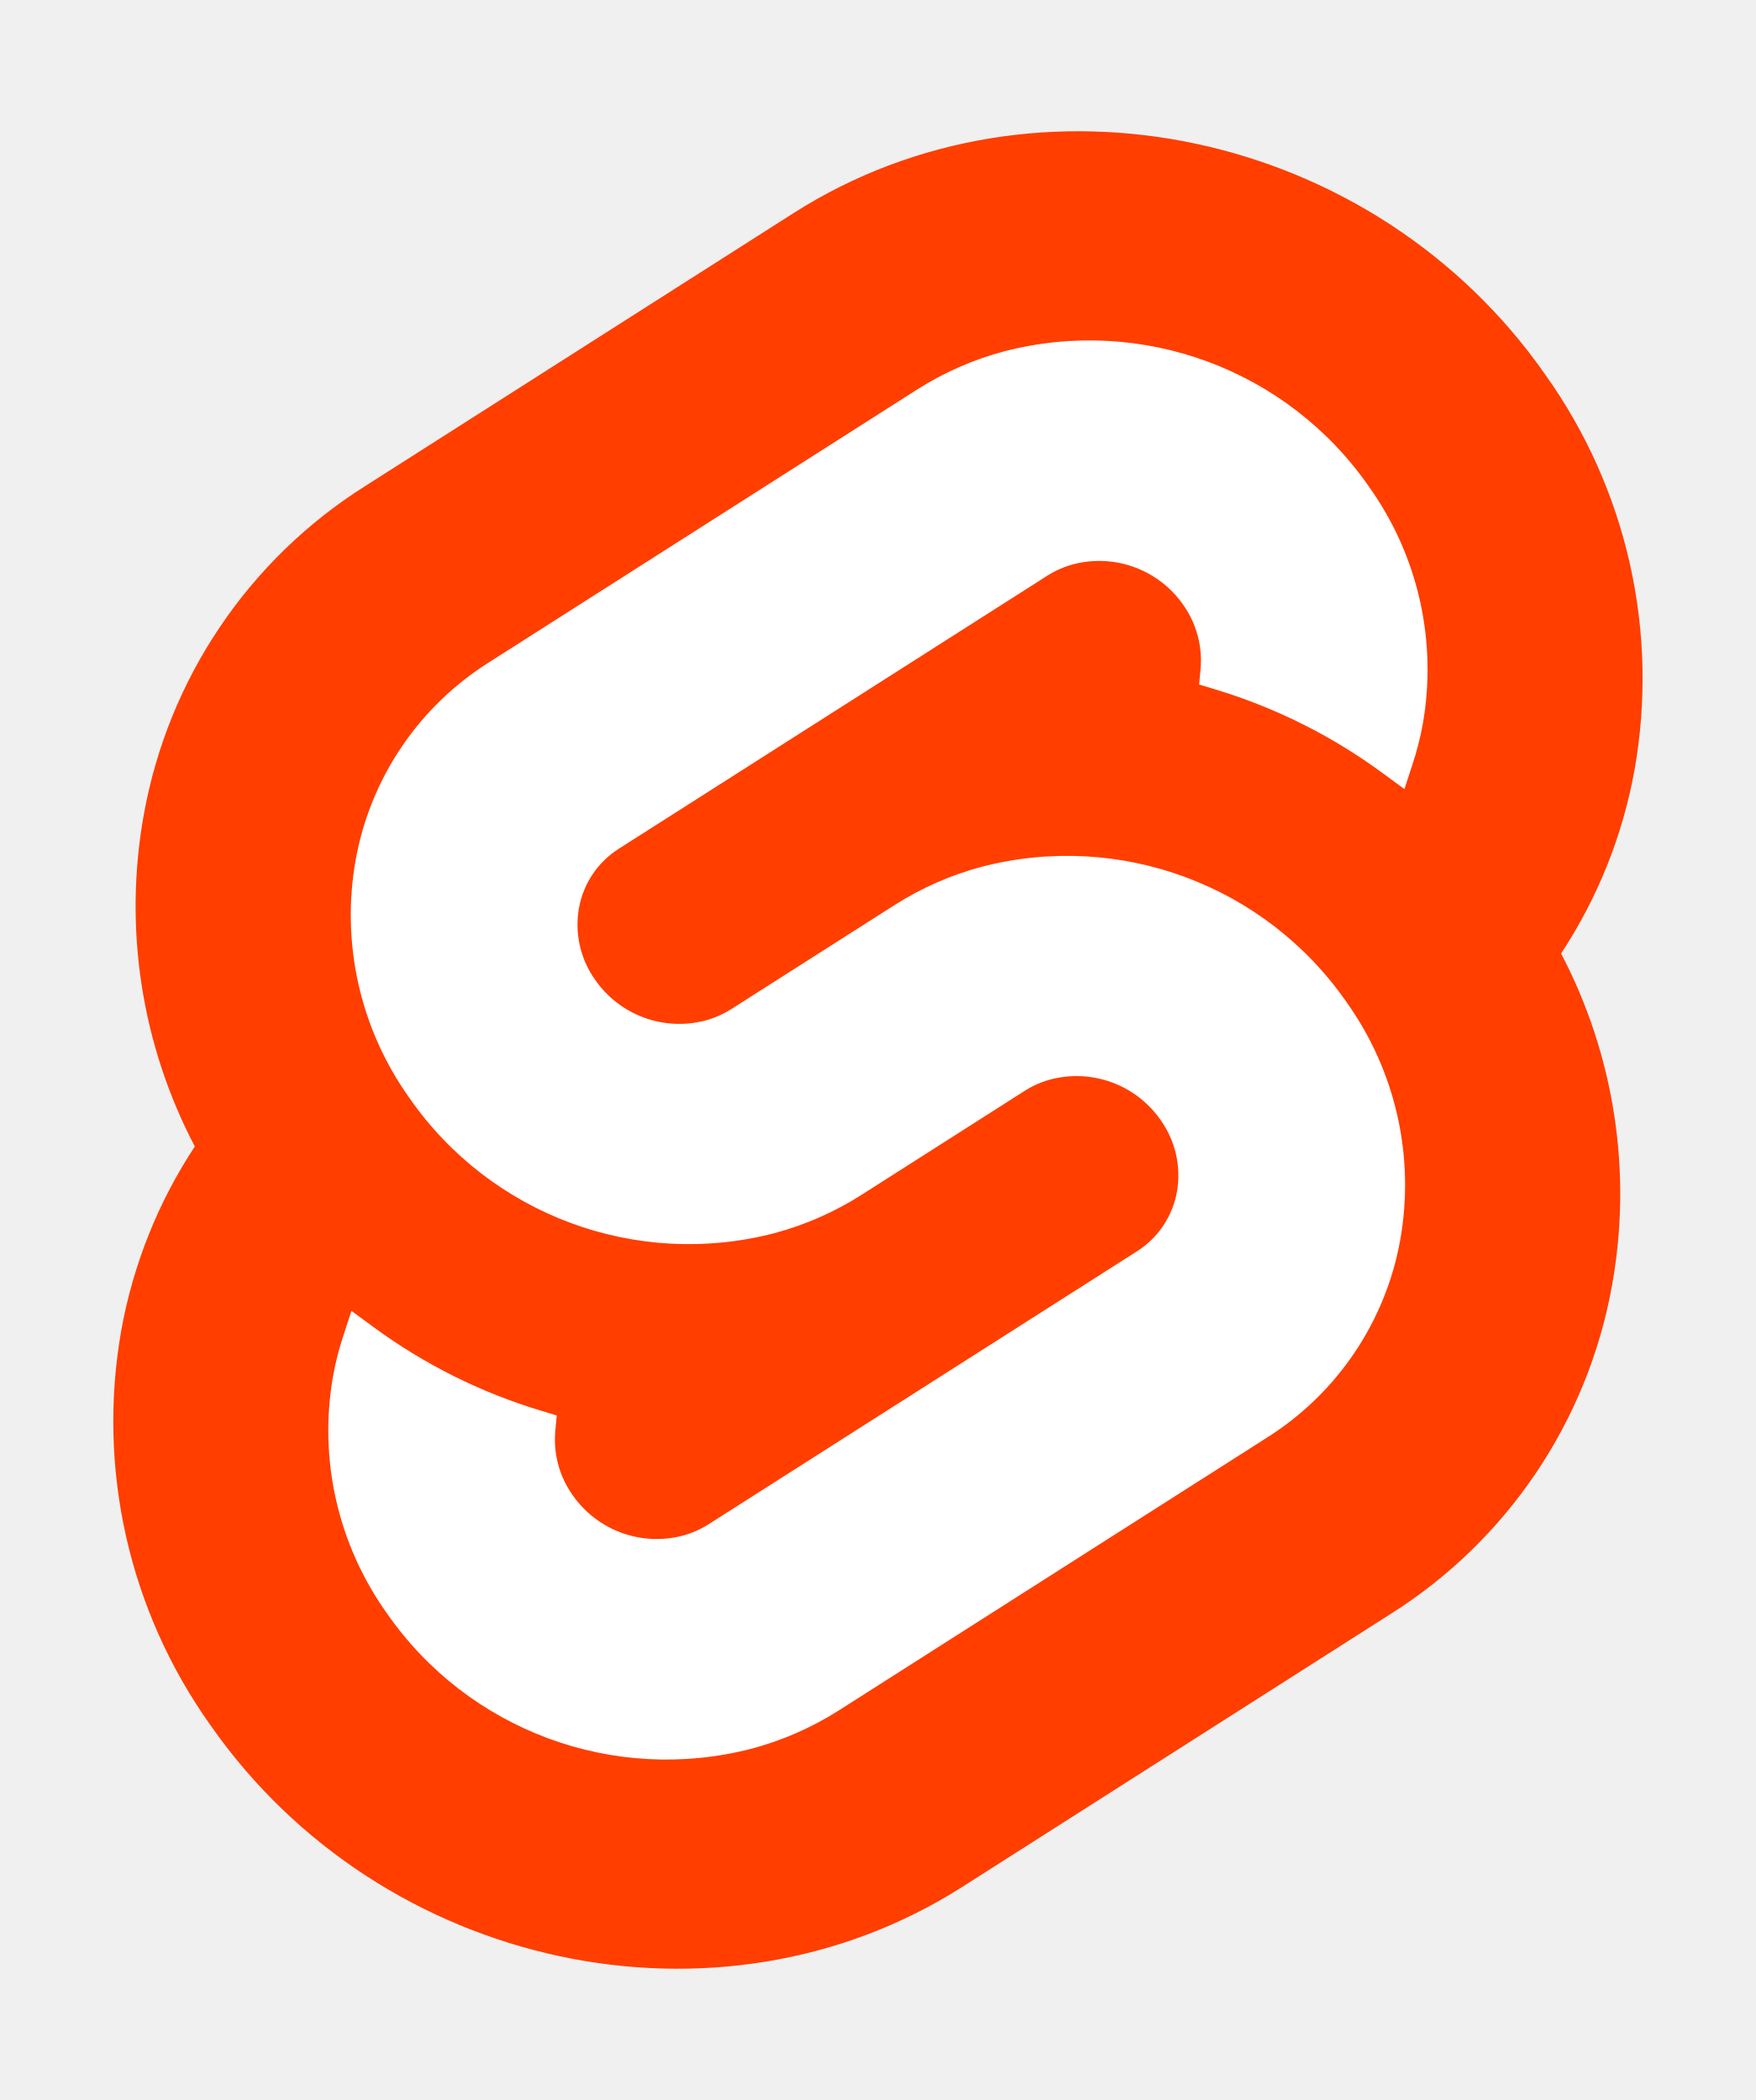
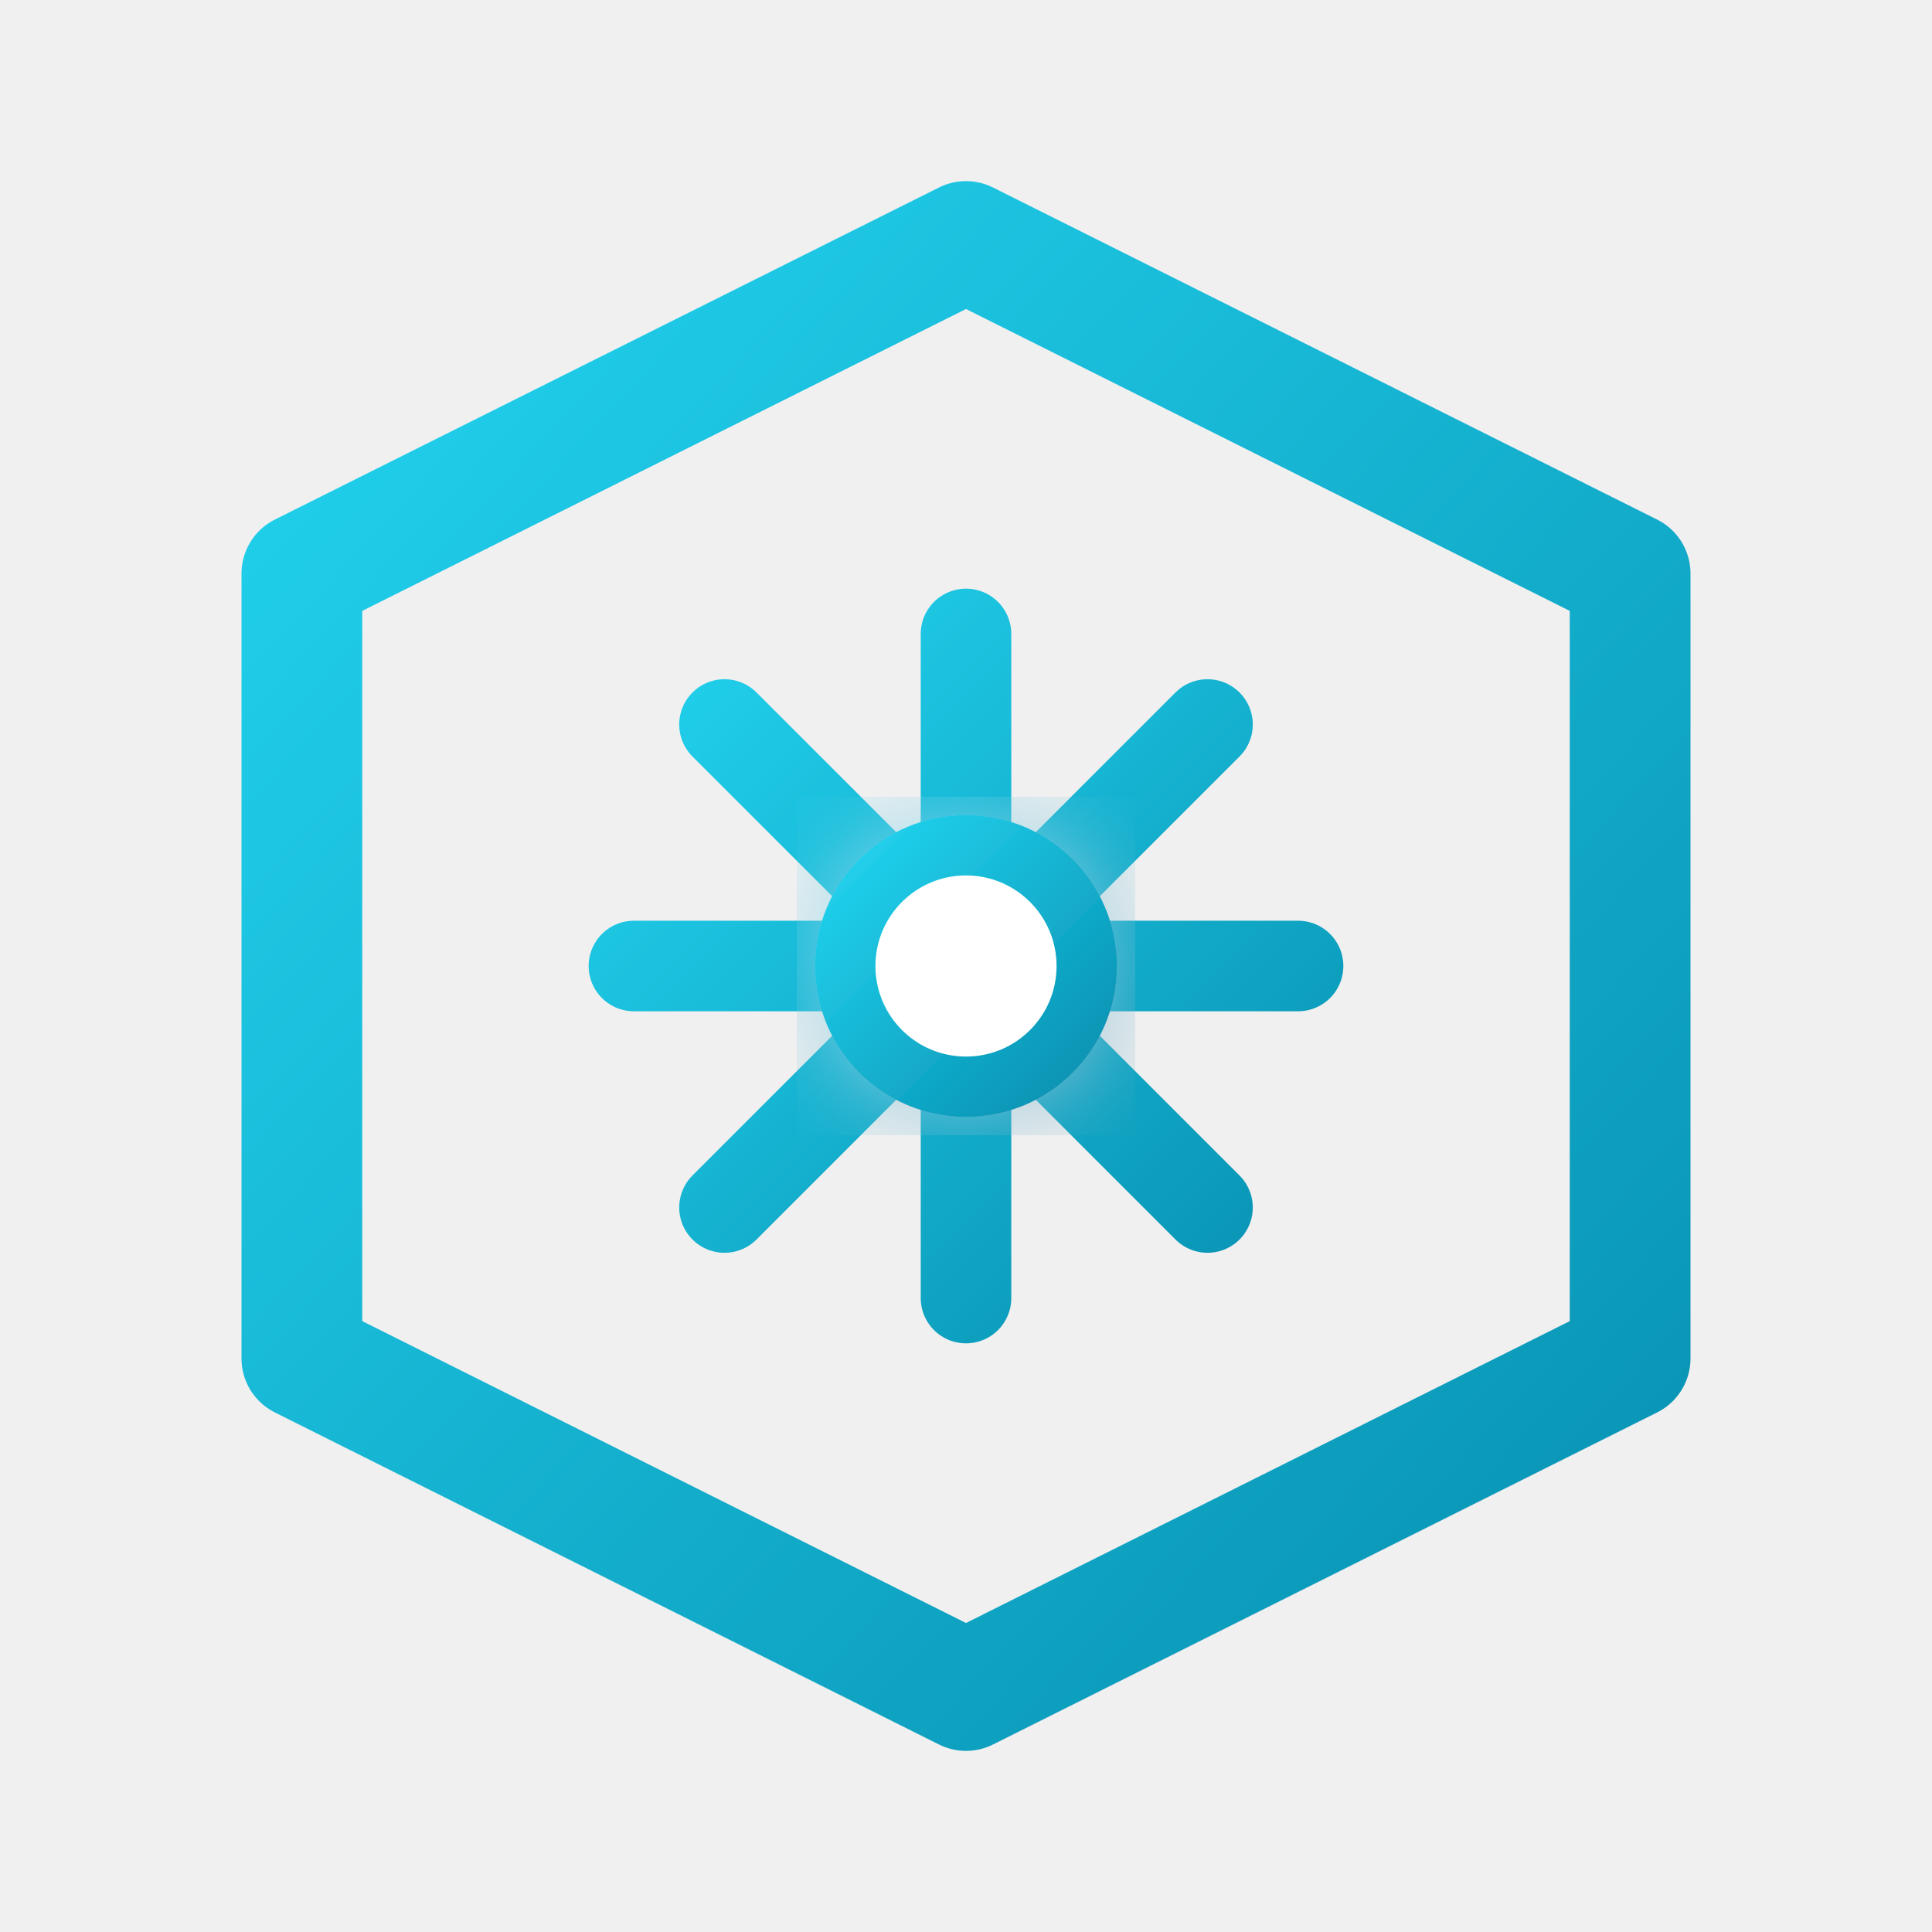
- <svg xmlns="http://www.w3.org/2000/svg" width="107" height="128" viewBox="0 0 107 128">
-   <path d="M94.157 22.819c-10.4-14.885-30.94-19.297-45.792-9.835L22.282 29.608A29.92 29.92 0 0 0 8.764 49.65a31.5 31.5 0 0 0 3.108 20.231 30 30 0 0 0-4.477 11.183 31.9 31.9 0 0 0 5.448 24.116c10.402 14.887 30.942 19.297 45.791 9.835l26.083-16.624A29.92 29.92 0 0 0 98.235 78.35a31.53 31.53 0 0 0-3.105-20.232 30 30 0 0 0 4.474-11.182 31.88 31.88 0 0 0-5.447-24.116" style="fill:#ff3e00" />
-   <path d="M45.817 106.582a20.72 20.72 0 0 1-22.237-8.243 19.17 19.17 0 0 1-3.277-14.503 18 18 0 0 1 .624-2.435l.49-1.498 1.337.981a33.6 33.6 0 0 0 10.203 5.098l.97.294-.09.968a5.85 5.85 0 0 0 1.052 3.878 6.24 6.24 0 0 0 6.695 2.485 5.8 5.8 0 0 0 1.603-.704L69.27 76.28a5.43 5.43 0 0 0 2.45-3.631 5.8 5.8 0 0 0-.987-4.371 6.24 6.24 0 0 0-6.698-2.487 5.7 5.7 0 0 0-1.6.704l-9.953 6.345a19 19 0 0 1-5.296 2.326 20.72 20.72 0 0 1-22.237-8.243 19.17 19.17 0 0 1-3.277-14.502 17.99 17.99 0 0 1 8.13-12.052l26.081-16.623a19 19 0 0 1 5.3-2.329 20.72 20.72 0 0 1 22.237 8.243 19.17 19.17 0 0 1 3.277 14.503 18 18 0 0 1-.624 2.435l-.49 1.498-1.337-.98a33.6 33.6 0 0 0-10.203-5.1l-.97-.294.09-.968a5.86 5.86 0 0 0-1.052-3.878 6.24 6.24 0 0 0-6.696-2.485 5.8 5.8 0 0 0-1.602.704L37.73 51.72a5.42 5.42 0 0 0-2.449 3.63 5.79 5.79 0 0 0 .986 4.372 6.24 6.24 0 0 0 6.698 2.486 5.8 5.8 0 0 0 1.602-.704l9.952-6.342a19 19 0 0 1 5.295-2.328 20.72 20.72 0 0 1 22.237 8.242 19.17 19.17 0 0 1 3.277 14.503 18 18 0 0 1-8.13 12.053l-26.081 16.622a19 19 0 0 1-5.3 2.328" style="fill:#fff" />
+ <svg xmlns="http://www.w3.org/2000/svg" width="128" height="128" viewBox="0 0 128 128">
+   <defs>
+     <linearGradient id="grad" x1="0%" y1="0%" x2="100%" y2="100%">
+       <stop offset="0%" style="stop-color:#22D3EE;stop-opacity:1" />
+       <stop offset="100%" style="stop-color:#0891B2;stop-opacity:1" />
+     </linearGradient>
+     <filter id="glow" x="-20%" y="-20%" width="140%" height="140%">
+       <feGaussianBlur stdDeviation="4" result="blur" />
+       <feComposite in="SourceGraphic" in2="blur" operator="over" />
+     </filter>
+   </defs>
+   <path d="M64 16 L108 38 L108 90 L64 112 L20 90 L20 38 Z" stroke="url(#grad)" stroke-width="8" fill="none" stroke-linejoin="round" />
+   <path d="M64 42 L64 86 M42 64 L86 64 M48 48 L80 80 M48 80 L80 48" stroke="url(#grad)" stroke-width="6" stroke-linecap="round" />
+   <circle cx="64" cy="64" r="8" fill="#fff" stroke="url(#grad)" stroke-width="4" filter="url(#glow)" />
</svg>
